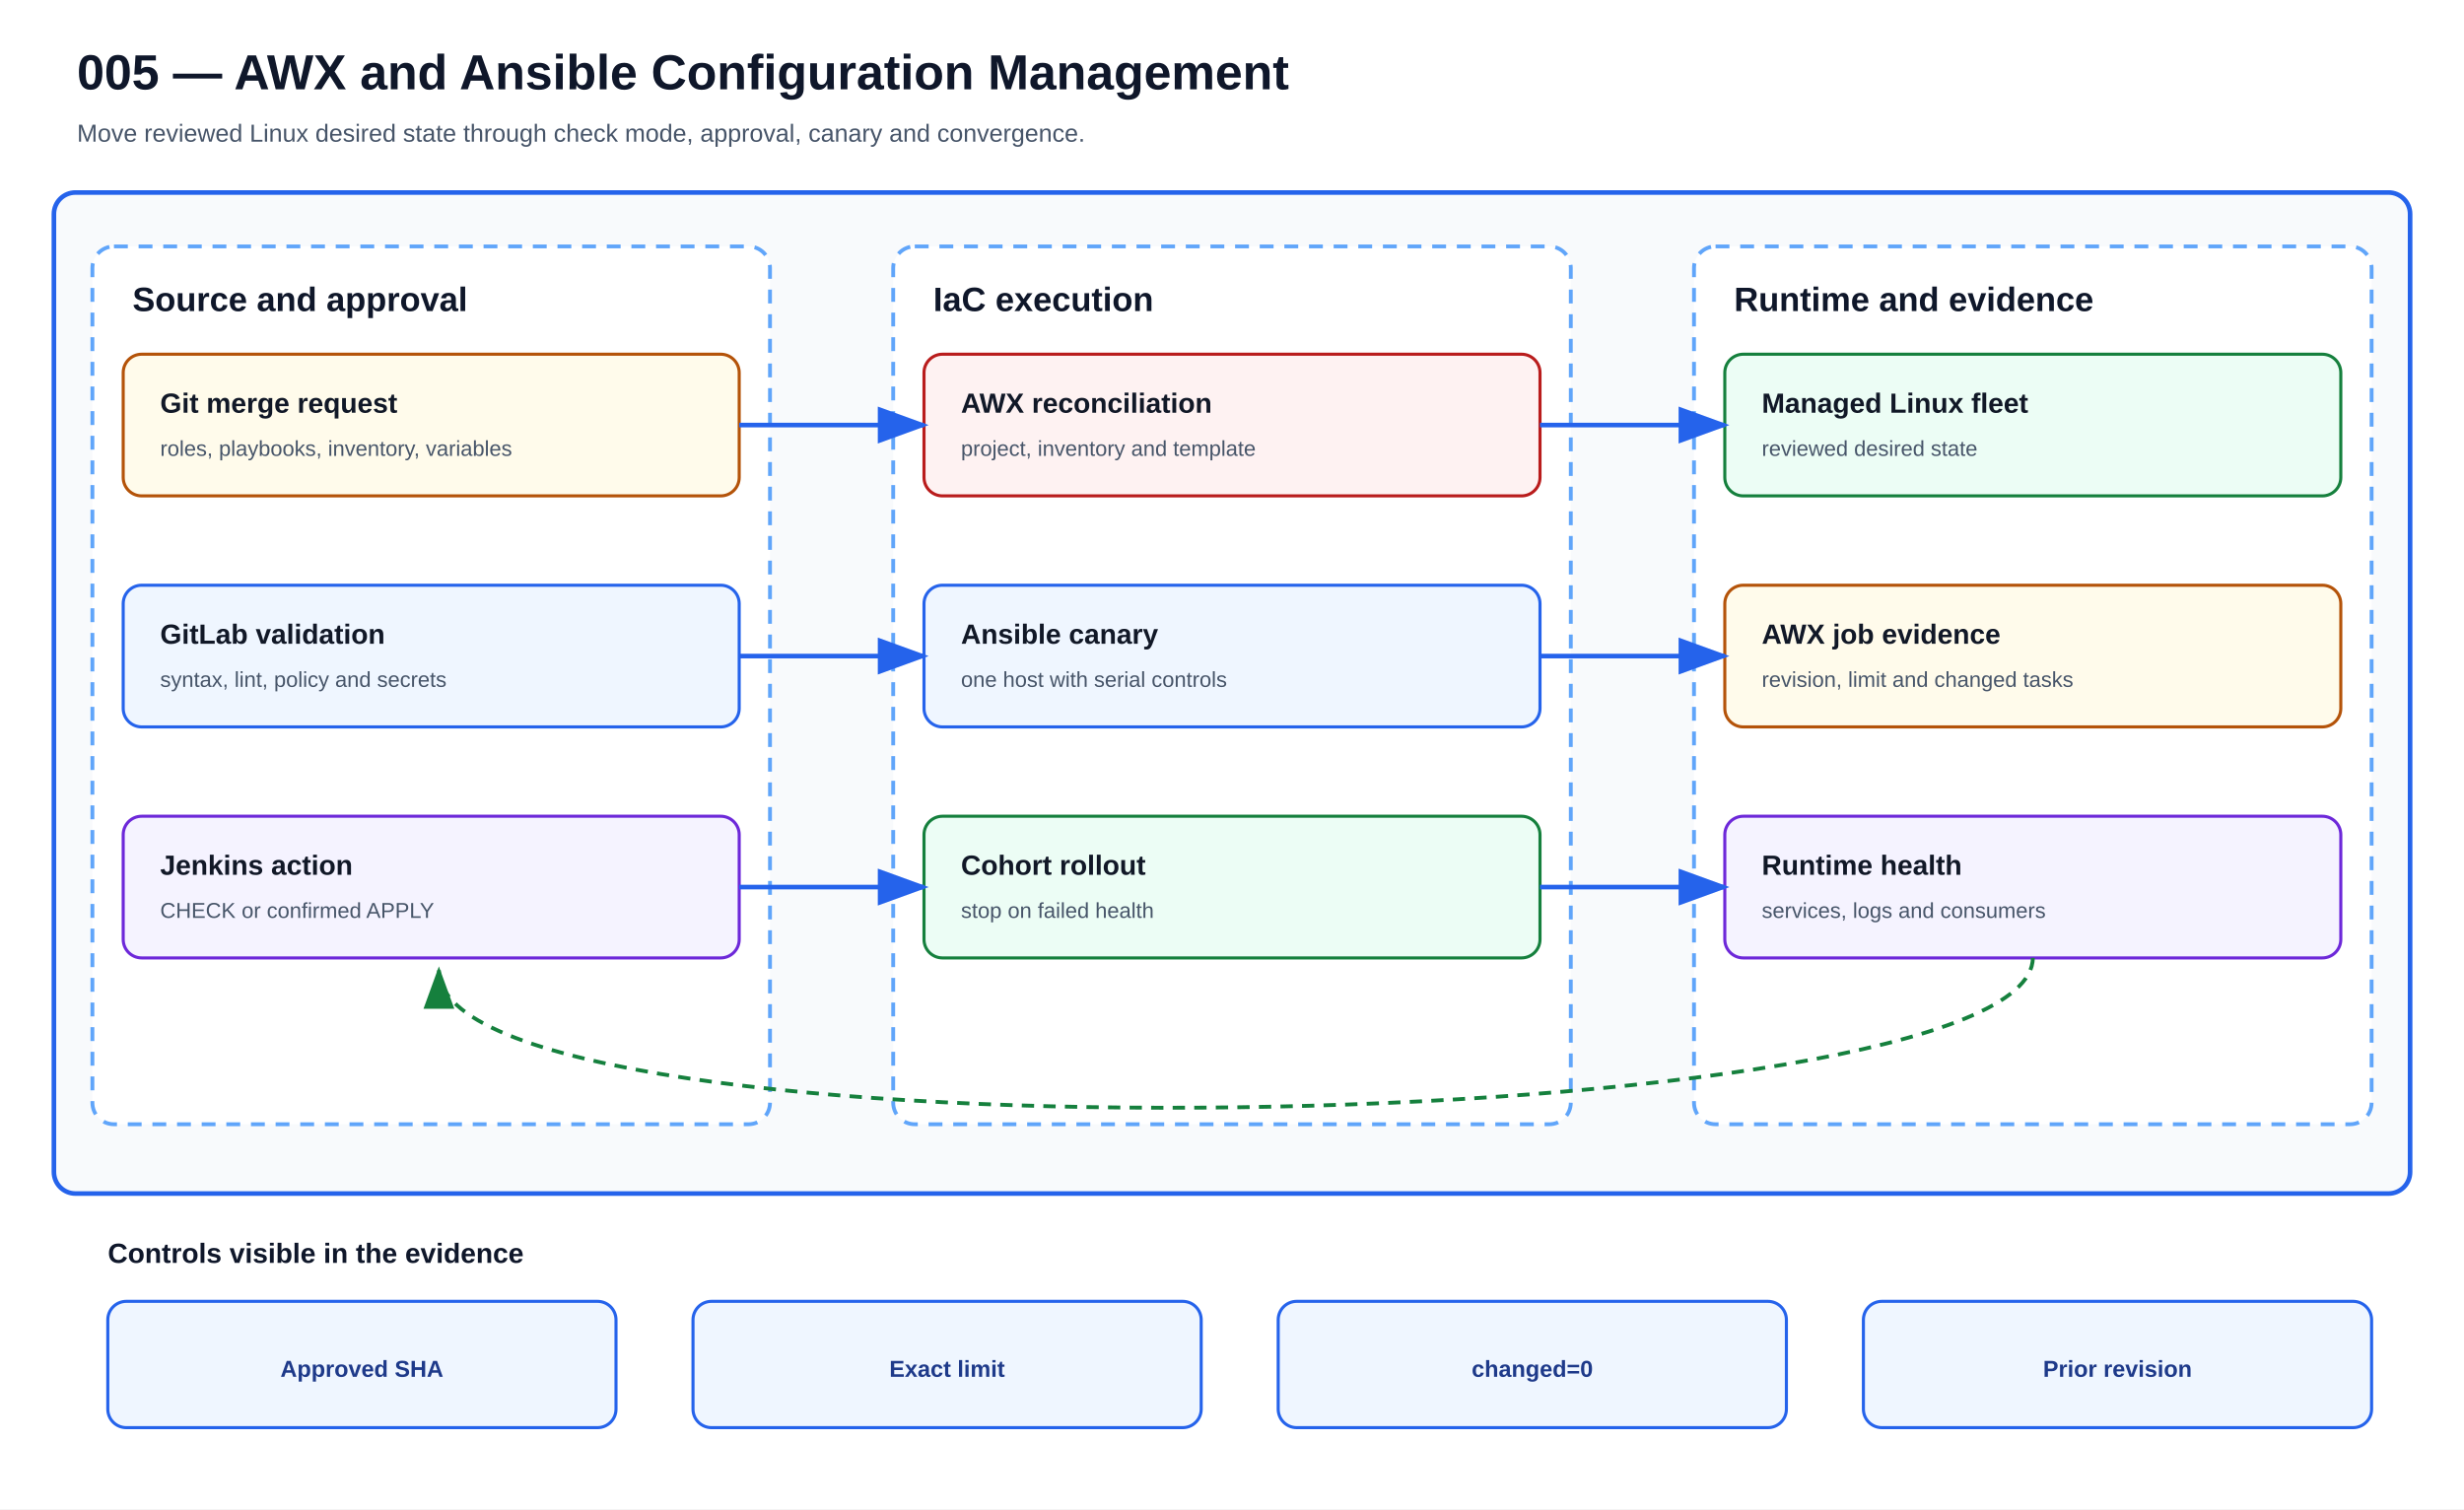
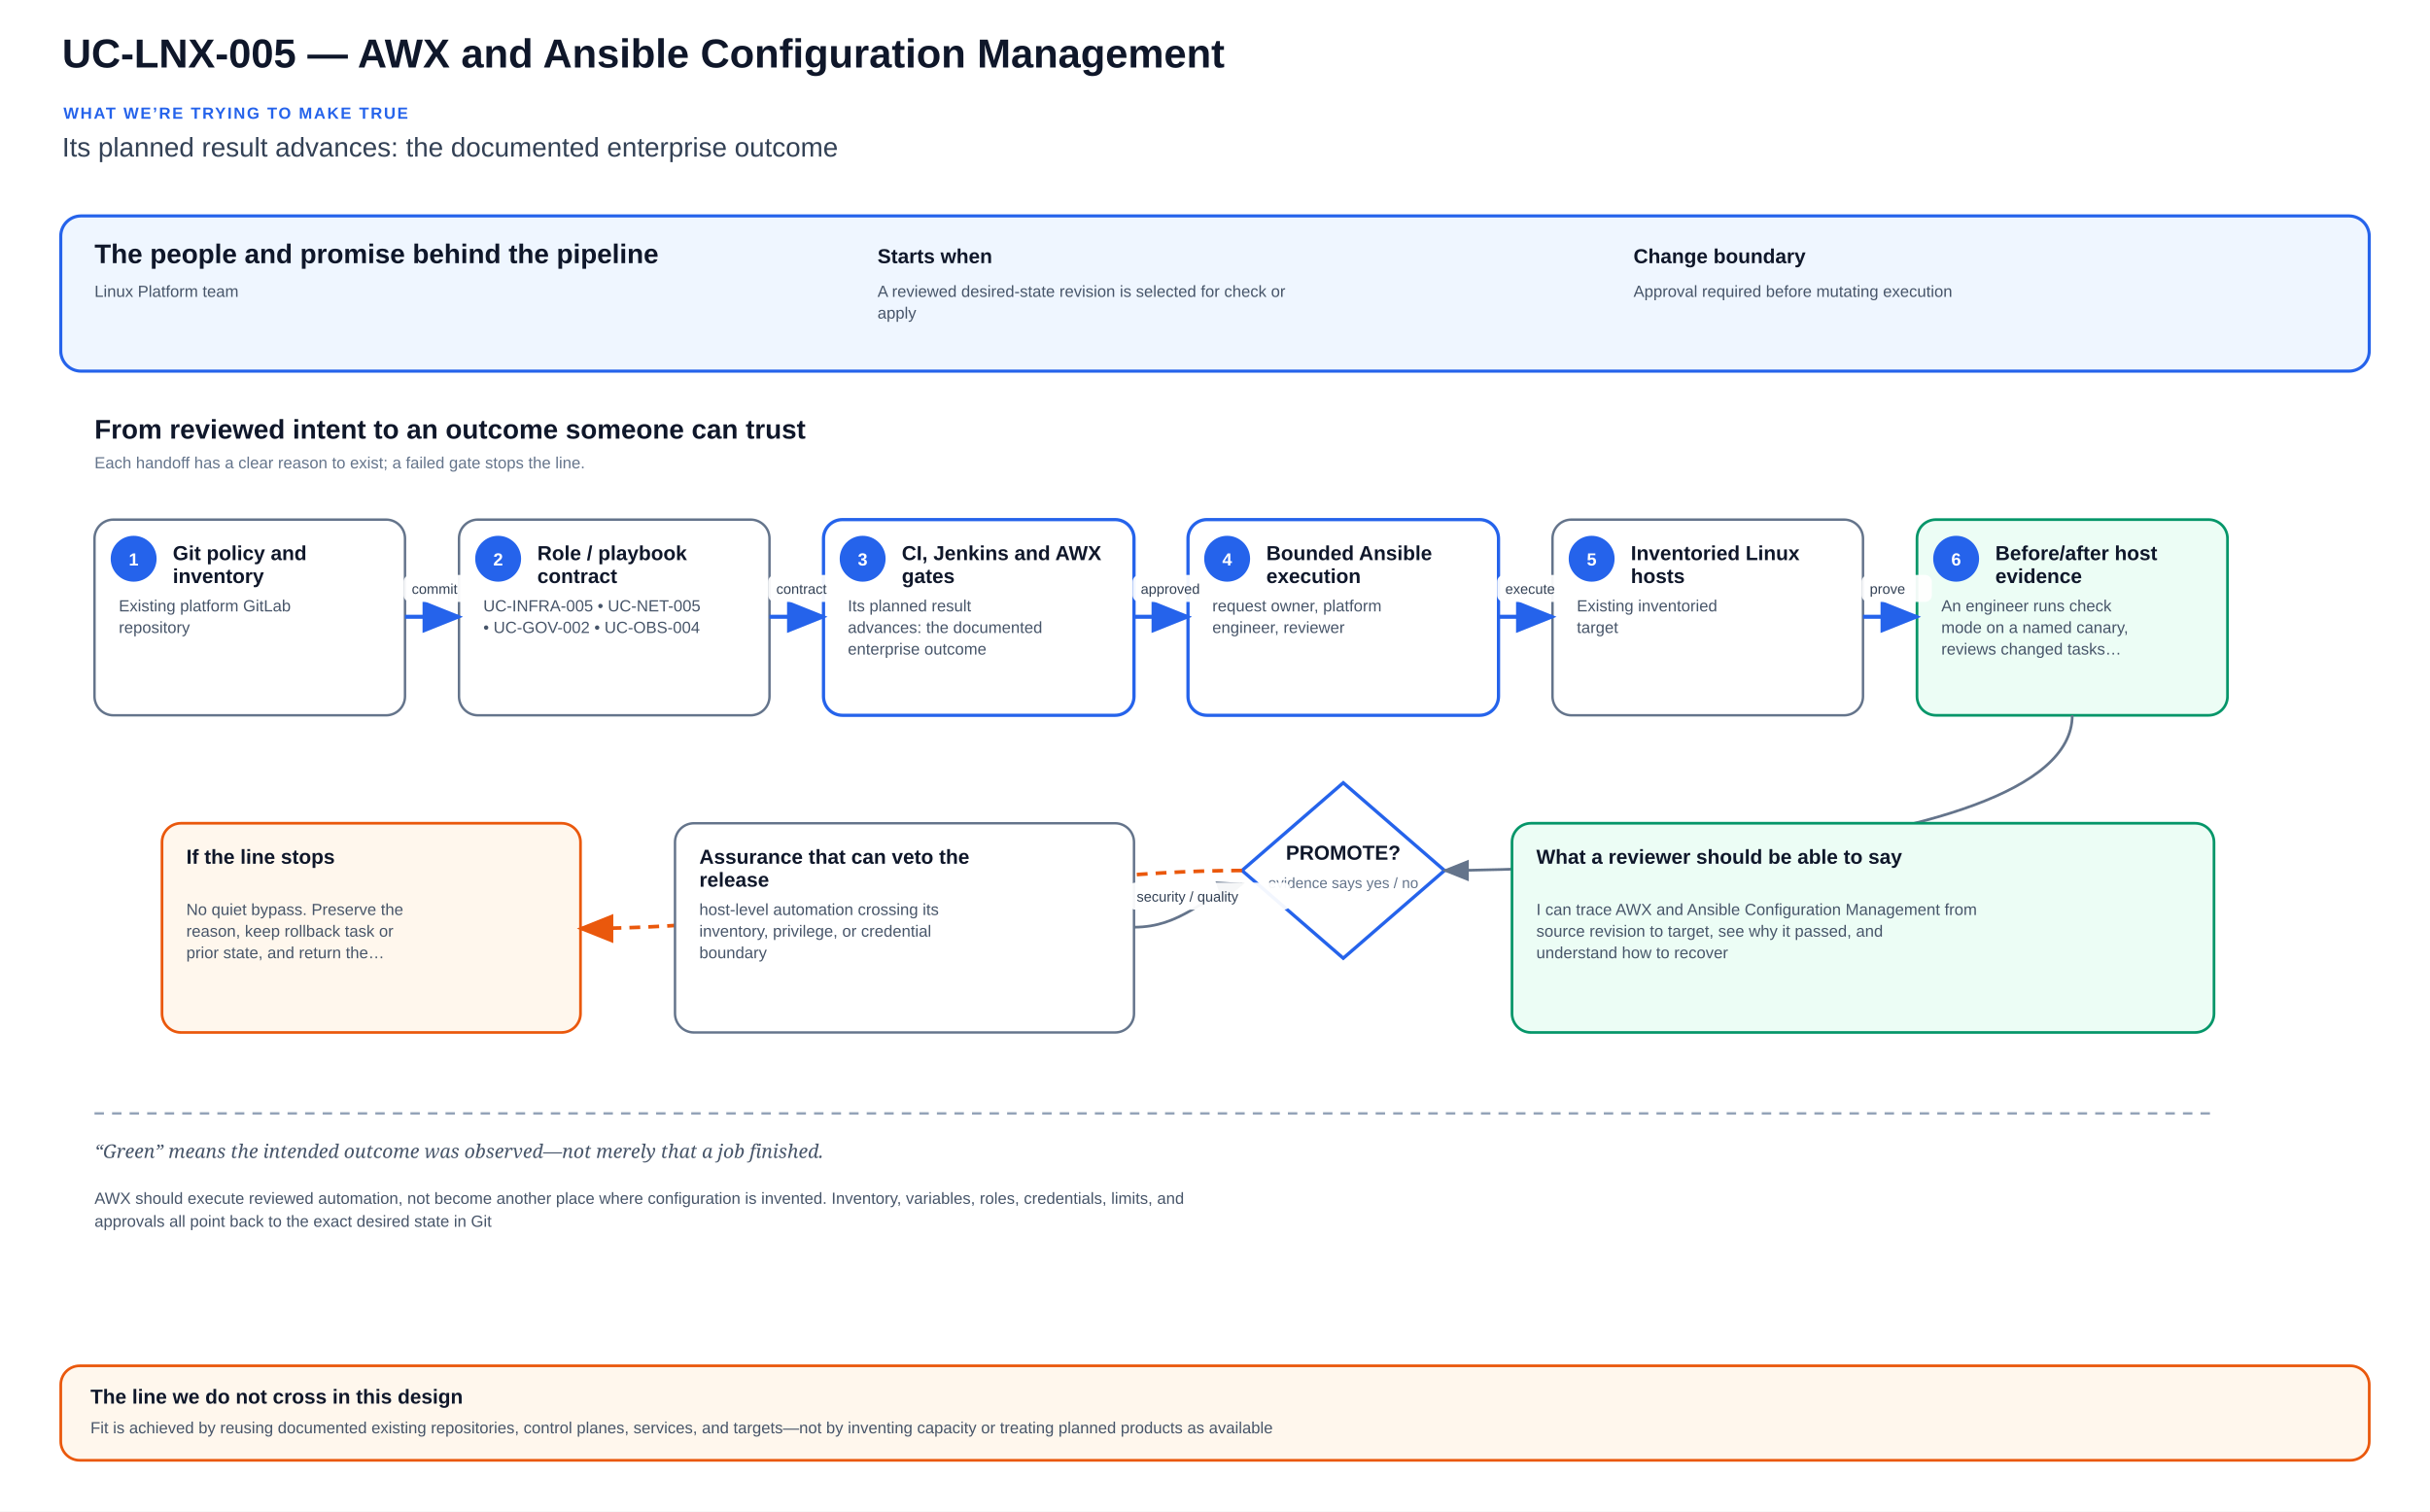
- <svg xmlns="http://www.w3.org/2000/svg" width="1600" height="980" viewBox="0 0 1600 980" role="img" aria-labelledby="title desc">
+ <svg xmlns="http://www.w3.org/2000/svg" width="1800" height="1120" viewBox="0 0 1800 1120" role="img" aria-labelledby="title desc" data-use-case="UC-LNX-005" data-archetype="delivery-pipeline">
  <defs>
    <style>
- .bg{fill:#ffffff}.frame{fill:#f8fafc;stroke:#2563eb;stroke-width:3}.zone{fill:#ffffff;stroke:#60a5fa;stroke-width:2.5;stroke-dasharray:9 7}.title{font:700 32px Arial,sans-serif;fill:#0f172a}.subtitle{font:16px Arial,sans-serif;fill:#475569}.zoneTitle{font:700 22px Arial,sans-serif;fill:#0f172a}.boxTitle{font:700 18px Arial,sans-serif;fill:#111827}.boxSub{font:14px Arial,sans-serif;fill:#475569}.amber{fill:#fffbeb;stroke:#b45309;stroke-width:2}.blue{fill:#eff6ff;stroke:#2563eb;stroke-width:2}.purple{fill:#f5f3ff;stroke:#6d28d9;stroke-width:2}.red{fill:#fef2f2;stroke:#b91c1c;stroke-width:2}.green{fill:#ecfdf5;stroke:#15803d;stroke-width:2}.flow{stroke:#2563eb;stroke-width:3;fill:none;marker-end:url(#arrow)}.feedback{stroke:#15803d;stroke-width:2.5;stroke-dasharray:8 6;fill:none;marker-end:url(#greenArrow)}.controlTitle{font:700 18px Arial,sans-serif;fill:#0f172a}.control{font:700 15px Arial,sans-serif;fill:#1e3a8a}
+ .bg{fill:#fff}.panel{fill:#f8fafc;stroke:#cbd5e1;stroke-width:2}.accentPanel{fill:#eff6ff;stroke:#2563eb;stroke-width:2.3}.card{fill:#fff;stroke:#64748b;stroke-width:1.8}.accentCard{fill:#fff;stroke:#2563eb;stroke-width:2.4}.goodCard{fill:#ecfdf5;stroke:#059669;stroke-width:2}.warnCard{fill:#fff7ed;stroke:#ea580c;stroke-width:2}.darkCard{fill:#0f172a;stroke:#0f172a;stroke-width:2}.mainTitle{font:700 30px Arial,sans-serif;fill:#0f172a}.kicker{font:700 12px Arial,sans-serif;fill:#2563eb;letter-spacing:1.2px}.quote{font:20px Arial,sans-serif;fill:#334155}.section{font:700 20px Arial,sans-serif;fill:#0f172a}.sectionSub{font:12px Arial,sans-serif;fill:#64748b}.cardTitle{font:700 15px Arial,sans-serif;fill:#0f172a}.body{font:12px Arial,sans-serif;fill:#475569}.inverseTitle{font:700 15px Arial,sans-serif;fill:#fff}.inverseBody{font:12px Arial,sans-serif;fill:#e2e8f0}.badge{fill:#2563eb}.badgeText{font:700 13px Arial,sans-serif;fill:#fff}.arrow{stroke:#2563eb;stroke-width:3;fill:none;marker-end:url(#arrow)}.thinArrow{stroke:#64748b;stroke-width:2;fill:none;marker-end:url(#grayArrow)}.feedback{stroke:#ea580c;stroke-width:2.7;stroke-dasharray:8 6;fill:none;marker-end:url(#orangeArrow)}.label{fill:#fff;opacity:.94}.edgeText{font:10.5px Arial,sans-serif;fill:#334155}.lane{fill:none;stroke:#94a3b8;stroke-width:1.8;stroke-dasharray:7 6}.decision{fill:#fff;stroke:#2563eb;stroke-width:2.5}.small{font:11px Arial,sans-serif;fill:#64748b}.note{font:italic 14px Georgia,serif;fill:#475569}.hub{fill:#2563eb;stroke:#2563eb;stroke-width:2}.hubTitle{font:700 18px Arial,sans-serif;fill:#fff}.hubBody{font:12px Arial,sans-serif;fill:#fff}.zone{fill:#eff6ff;stroke:#2563eb;stroke-width:2}.nodeCircle{fill:#fff;stroke:#2563eb;stroke-width:2.3}.nodeTitle{font:700 13px Arial,sans-serif;fill:#0f172a}.nodeBody{font:11px Arial,sans-serif;fill:#475569}
</style>
-     <marker id="arrow" markerWidth="12" markerHeight="12" refX="10" refY="4" orient="auto">
-       <path d="M0,0 L0,8 L11,4 z" fill="#2563eb" />
+     <marker id="arrow" markerWidth="11" markerHeight="11" refX="9" refY="4" orient="auto">
+       <path d="M0 0L0 8L10 4z" fill="#2563eb" />
    </marker>
-     <marker id="greenArrow" markerWidth="12" markerHeight="12" refX="10" refY="4" orient="auto">
-       <path d="M0,0 L0,8 L11,4 z" fill="#15803d" />
+     <marker id="grayArrow" markerWidth="11" markerHeight="11" refX="9" refY="4" orient="auto">
+       <path d="M0 0L0 8L10 4z" fill="#64748b" />
+     </marker>
+     <marker id="orangeArrow" markerWidth="11" markerHeight="11" refX="9" refY="4" orient="auto">
+       <path d="M0 0L0 8L10 4z" fill="#ea580c" />
    </marker>
  </defs>
-   <rect class="bg" width="1600" height="980" />
-   <text class="title" x="50" y="58">005 — AWX and Ansible Configuration Management</text>
-   <text class="subtitle" x="50" y="92">Move reviewed Linux desired state through check mode, approval, canary and convergence.</text>
-   <rect class="frame" x="35" y="125" width="1530" height="650" rx="14" />
-   <rect class="zone" x="60" y="160" width="440" height="570" rx="14" />
-   <rect class="zone" x="580" y="160" width="440" height="570" rx="14" />
-   <rect class="zone" x="1100" y="160" width="440" height="570" rx="14" />
-   <text class="zoneTitle" x="86" y="202">Source and approval</text>
-   <text class="zoneTitle" x="606" y="202">IaC execution</text>
-   <text class="zoneTitle" x="1126" y="202">Runtime and evidence</text>
-   <rect class="amber" x="80" y="230" width="400" height="92" rx="12" />
-   <text class="boxTitle" x="104" y="268">Git merge request</text>
-   <text class="boxSub" x="104" y="296">roles, playbooks, inventory, variables</text>
-   <rect class="blue" x="80" y="380" width="400" height="92" rx="12" />
-   <text class="boxTitle" x="104" y="418">GitLab validation</text>
-   <text class="boxSub" x="104" y="446">syntax, lint, policy and secrets</text>
-   <rect class="purple" x="80" y="530" width="400" height="92" rx="12" />
-   <text class="boxTitle" x="104" y="568">Jenkins action</text>
-   <text class="boxSub" x="104" y="596">CHECK or confirmed APPLY</text>
-   <rect class="red" x="600" y="230" width="400" height="92" rx="12" />
-   <text class="boxTitle" x="624" y="268">AWX reconciliation</text>
-   <text class="boxSub" x="624" y="296">project, inventory and template</text>
-   <rect class="blue" x="600" y="380" width="400" height="92" rx="12" />
-   <text class="boxTitle" x="624" y="418">Ansible canary</text>
-   <text class="boxSub" x="624" y="446">one host with serial controls</text>
-   <rect class="green" x="600" y="530" width="400" height="92" rx="12" />
-   <text class="boxTitle" x="624" y="568">Cohort rollout</text>
-   <text class="boxSub" x="624" y="596">stop on failed health</text>
-   <rect class="green" x="1120" y="230" width="400" height="92" rx="12" />
-   <text class="boxTitle" x="1144" y="268">Managed Linux fleet</text>
-   <text class="boxSub" x="1144" y="296">reviewed desired state</text>
-   <rect class="amber" x="1120" y="380" width="400" height="92" rx="12" />
-   <text class="boxTitle" x="1144" y="418">AWX job evidence</text>
-   <text class="boxSub" x="1144" y="446">revision, limit and changed tasks</text>
-   <rect class="purple" x="1120" y="530" width="400" height="92" rx="12" />
-   <text class="boxTitle" x="1144" y="568">Runtime health</text>
-   <text class="boxSub" x="1144" y="596">services, logs and consumers</text>
-   <path class="flow" d="M480 276 L600 276" />
-   <path class="flow" d="M480 426 L600 426" />
-   <path class="flow" d="M480 576 L600 576" />
-   <path class="flow" d="M1000 276 L1120 276" />
-   <path class="flow" d="M1000 426 L1120 426" />
-   <path class="flow" d="M1000 576 L1120 576" />
-   <path class="feedback" d="M1320 622 C1320 740 285 760 285 630" />
-   <text class="controlTitle" x="70" y="820">Controls visible in the evidence</text>
-   <rect class="blue" x="70" y="845" width="330" height="82" rx="12" />
-   <text class="control" x="235" y="894" text-anchor="middle">Approved SHA</text>
-   <rect class="blue" x="450" y="845" width="330" height="82" rx="12" />
-   <text class="control" x="615" y="894" text-anchor="middle">Exact limit</text>
-   <rect class="blue" x="830" y="845" width="330" height="82" rx="12" />
-   <text class="control" x="995" y="894" text-anchor="middle">changed=0</text>
-   <rect class="blue" x="1210" y="845" width="330" height="82" rx="12" />
-   <text class="control" x="1375" y="894" text-anchor="middle">Prior revision</text>
+   <rect class="bg" width="1800" height="1120" />
+   <text class="mainTitle" x="46" y="50">
+     <tspan x="46" dy="0">UC-LNX-005 — AWX and Ansible Configuration Management</tspan>
+   </text>
+   <text class="kicker" x="47" y="88">WHAT WE’RE TRYING TO MAKE TRUE</text>
+   <text class="quote" x="46" y="116" text-anchor="start">
+     <tspan x="46" dy="0">Its planned result advances: the documented enterprise outcome</tspan>
+   </text>
+   <rect class="accentPanel" x="45" y="160" width="1710" height="115" rx="15" />
+   <text class="section" x="70" y="195">The people and promise behind the pipeline</text>
+   <text class="body" x="70" y="220" text-anchor="start">
+     <tspan x="70" dy="0">Linux Platform team</tspan>
+   </text>
+   <text class="cardTitle" x="650" y="195" text-anchor="start">
+     <tspan x="650" dy="0">Starts when</tspan>
+   </text>
+   <text class="body" x="650" y="220" text-anchor="start">
+     <tspan x="650" dy="0">A reviewed desired-state revision is selected for check or</tspan>
+     <tspan x="650" dy="16">apply</tspan>
+   </text>
+   <text class="cardTitle" x="1210" y="195" text-anchor="start">
+     <tspan x="1210" dy="0">Change boundary</tspan>
+   </text>
+   <text class="body" x="1210" y="220" text-anchor="start">
+     <tspan x="1210" dy="0">Approval required before mutating execution</tspan>
+   </text>
+   <text class="section" x="70" y="325">From reviewed intent to an outcome someone can trust</text>
+   <text class="sectionSub" x="70" y="347">Each handoff has a clear reason to exist; a failed gate stops the line.</text>
+   <rect class="card" x="70" y="385" width="230" height="145" rx="14" />
+   <circle class="badge" cx="99" cy="414" r="17" />
+   <text class="badgeText" x="99" y="419" text-anchor="middle">1</text>
+   <text class="cardTitle" x="128" y="415" text-anchor="start">
+     <tspan x="128" dy="0">Git policy and</tspan>
+     <tspan x="128" dy="17">inventory</tspan>
+   </text>
+   <text class="body" x="88" y="453" text-anchor="start">
+     <tspan x="88" dy="0">Existing platform GitLab</tspan>
+     <tspan x="88" dy="16">repository</tspan>
+   </text>
+   <rect class="card" x="340" y="385" width="230" height="145" rx="14" />
+   <circle class="badge" cx="369" cy="414" r="17" />
+   <text class="badgeText" x="369" y="419" text-anchor="middle">2</text>
+   <text class="cardTitle" x="398" y="415" text-anchor="start">
+     <tspan x="398" dy="0">Role / playbook</tspan>
+     <tspan x="398" dy="17">contract</tspan>
+   </text>
+   <text class="body" x="358" y="453" text-anchor="start">
+     <tspan x="358" dy="0">UC-INFRA-005 • UC-NET-005</tspan>
+     <tspan x="358" dy="16">• UC-GOV-002 • UC-OBS-004</tspan>
+   </text>
+   <rect class="accentCard" x="610" y="385" width="230" height="145" rx="14" />
+   <circle class="badge" cx="639" cy="414" r="17" />
+   <text class="badgeText" x="639" y="419" text-anchor="middle">3</text>
+   <text class="cardTitle" x="668" y="415" text-anchor="start">
+     <tspan x="668" dy="0">CI, Jenkins and AWX</tspan>
+     <tspan x="668" dy="17">gates</tspan>
+   </text>
+   <text class="body" x="628" y="453" text-anchor="start">
+     <tspan x="628" dy="0">Its planned result</tspan>
+     <tspan x="628" dy="16">advances: the documented</tspan>
+     <tspan x="628" dy="16">enterprise outcome</tspan>
+   </text>
+   <rect class="accentCard" x="880" y="385" width="230" height="145" rx="14" />
+   <circle class="badge" cx="909" cy="414" r="17" />
+   <text class="badgeText" x="909" y="419" text-anchor="middle">4</text>
+   <text class="cardTitle" x="938" y="415" text-anchor="start">
+     <tspan x="938" dy="0">Bounded Ansible</tspan>
+     <tspan x="938" dy="17">execution</tspan>
+   </text>
+   <text class="body" x="898" y="453" text-anchor="start">
+     <tspan x="898" dy="0">request owner, platform</tspan>
+     <tspan x="898" dy="16">engineer, reviewer</tspan>
+   </text>
+   <rect class="card" x="1150" y="385" width="230" height="145" rx="14" />
+   <circle class="badge" cx="1179" cy="414" r="17" />
+   <text class="badgeText" x="1179" y="419" text-anchor="middle">5</text>
+   <text class="cardTitle" x="1208" y="415" text-anchor="start">
+     <tspan x="1208" dy="0">Inventoried Linux</tspan>
+     <tspan x="1208" dy="17">hosts</tspan>
+   </text>
+   <text class="body" x="1168" y="453" text-anchor="start">
+     <tspan x="1168" dy="0">Existing inventoried</tspan>
+     <tspan x="1168" dy="16">target</tspan>
+   </text>
+   <rect class="goodCard" x="1420" y="385" width="230" height="145" rx="14" />
+   <circle class="badge" cx="1449" cy="414" r="17" />
+   <text class="badgeText" x="1449" y="419" text-anchor="middle">6</text>
+   <text class="cardTitle" x="1478" y="415" text-anchor="start">
+     <tspan x="1478" dy="0">Before/after host</tspan>
+     <tspan x="1478" dy="17">evidence</tspan>
+   </text>
+   <text class="body" x="1438" y="453" text-anchor="start">
+     <tspan x="1438" dy="0">An engineer runs check</tspan>
+     <tspan x="1438" dy="16">mode on a named canary,</tspan>
+     <tspan x="1438" dy="16">reviews changed tasks…</tspan>
+   </text>
+   <path class="arrow" d="M300 457 L340 457" />
+   <rect class="label" x="299" y="426" width="52" height="20" rx="5" />
+   <text class="edgeText" x="305" y="440">commit</text>
+   <path class="arrow" d="M570 457 L610 457" />
+   <rect class="label" x="569" y="426" width="60" height="20" rx="5" />
+   <text class="edgeText" x="575" y="440">contract</text>
+   <path class="arrow" d="M840 457 L880 457" />
+   <rect class="label" x="839" y="426" width="60" height="20" rx="5" />
+   <text class="edgeText" x="845" y="440">approved</text>
+   <path class="arrow" d="M1110 457 L1150 457" />
+   <rect class="label" x="1109" y="426" width="54" height="20" rx="5" />
+   <text class="edgeText" x="1115" y="440">execute</text>
+   <path class="arrow" d="M1380 457 L1420 457" />
+   <rect class="label" x="1379" y="426" width="52" height="20" rx="5" />
+   <text class="edgeText" x="1385" y="440">prove</text>
+   <polygon class="decision" points="995,580 1070,645 995,710 920,645" />
+   <text class="cardTitle" x="995" y="637" text-anchor="middle">PROMOTE?</text>
+   <text class="small" x="995" y="658" text-anchor="middle">evidence says yes / no</text>
+   <path class="thinArrow" d="M1535 530 C1535 645 1070 645 1070 645" />
+   <rect class="label" x="1374" y="614" width="60" height="20" rx="5" />
+   <text class="edgeText" x="1380" y="628">evidence</text>
+   <rect class="warnCard" x="120" y="610" width="310" height="155" rx="14" />
+   <text class="cardTitle" x="138" y="640" text-anchor="start">
+     <tspan x="138" dy="0">If the line stops</tspan>
+   </text>
+   <text class="body" x="138" y="678" text-anchor="start">
+     <tspan x="138" dy="0">No quiet bypass. Preserve the</tspan>
+     <tspan x="138" dy="16">reason, keep rollback task or</tspan>
+     <tspan x="138" dy="16">prior state, and return the…</tspan>
+   </text>
+   <path class="feedback" d="M920 645 C760 645 600 688 430 688" />
+   <rect class="label" x="729" y="656" width="52" height="20" rx="5" />
+   <text class="edgeText" x="735" y="670">block</text>
+   <rect class="card" x="500" y="610" width="340" height="155" rx="14" />
+   <text class="cardTitle" x="518" y="640" text-anchor="start">
+     <tspan x="518" dy="0">Assurance that can veto the</tspan>
+     <tspan x="518" dy="17">release</tspan>
+   </text>
+   <text class="body" x="518" y="678" text-anchor="start">
+     <tspan x="518" dy="0">host-level automation crossing its</tspan>
+     <tspan x="518" dy="16">inventory, privilege, or credential</tspan>
+     <tspan x="518" dy="16">boundary</tspan>
+   </text>
+   <path class="thinArrow" d="M840 687 C875 687 890 665 920 655" />
+   <rect class="label" x="836" y="654" width="120" height="20" rx="5" />
+   <text class="edgeText" x="842" y="668">security / quality</text>
+   <rect class="goodCard" x="1120" y="610" width="520" height="155" rx="14" />
+   <text class="cardTitle" x="1138" y="640" text-anchor="start">
+     <tspan x="1138" dy="0">What a reviewer should be able to say</tspan>
+   </text>
+   <text class="body" x="1138" y="678" text-anchor="start">
+     <tspan x="1138" dy="0">I can trace AWX and Ansible Configuration Management from</tspan>
+     <tspan x="1138" dy="16">source revision to target, see why it passed, and</tspan>
+     <tspan x="1138" dy="16">understand how to recover</tspan>
+   </text>
+   <path class="lane" d="M70 825 H1640" />
+   <text class="note" x="70" y="858">“Green” means the intended outcome was observed—not merely that a job finished.</text>
+   <text class="body" x="70" y="892" text-anchor="start">
+     <tspan x="70" dy="0">AWX should execute reviewed automation, not become another place where configuration is invented. Inventory, variables, roles, credentials, limits, and</tspan>
+     <tspan x="70" dy="17">approvals all point back to the exact desired state in Git</tspan>
+   </text>
+   <rect class="warnCard" x="45" y="1012" width="1710" height="70" rx="14" />
+   <text class="cardTitle" x="67" y="1040">The line we do not cross in this design</text>
+   <text class="body" x="67" y="1062" text-anchor="start">
+     <tspan x="67" dy="0">Fit is achieved by reusing documented existing repositories, control planes, services, and targets—not by inventing capacity or treating planned products as available</tspan>
+   </text>
</svg>
